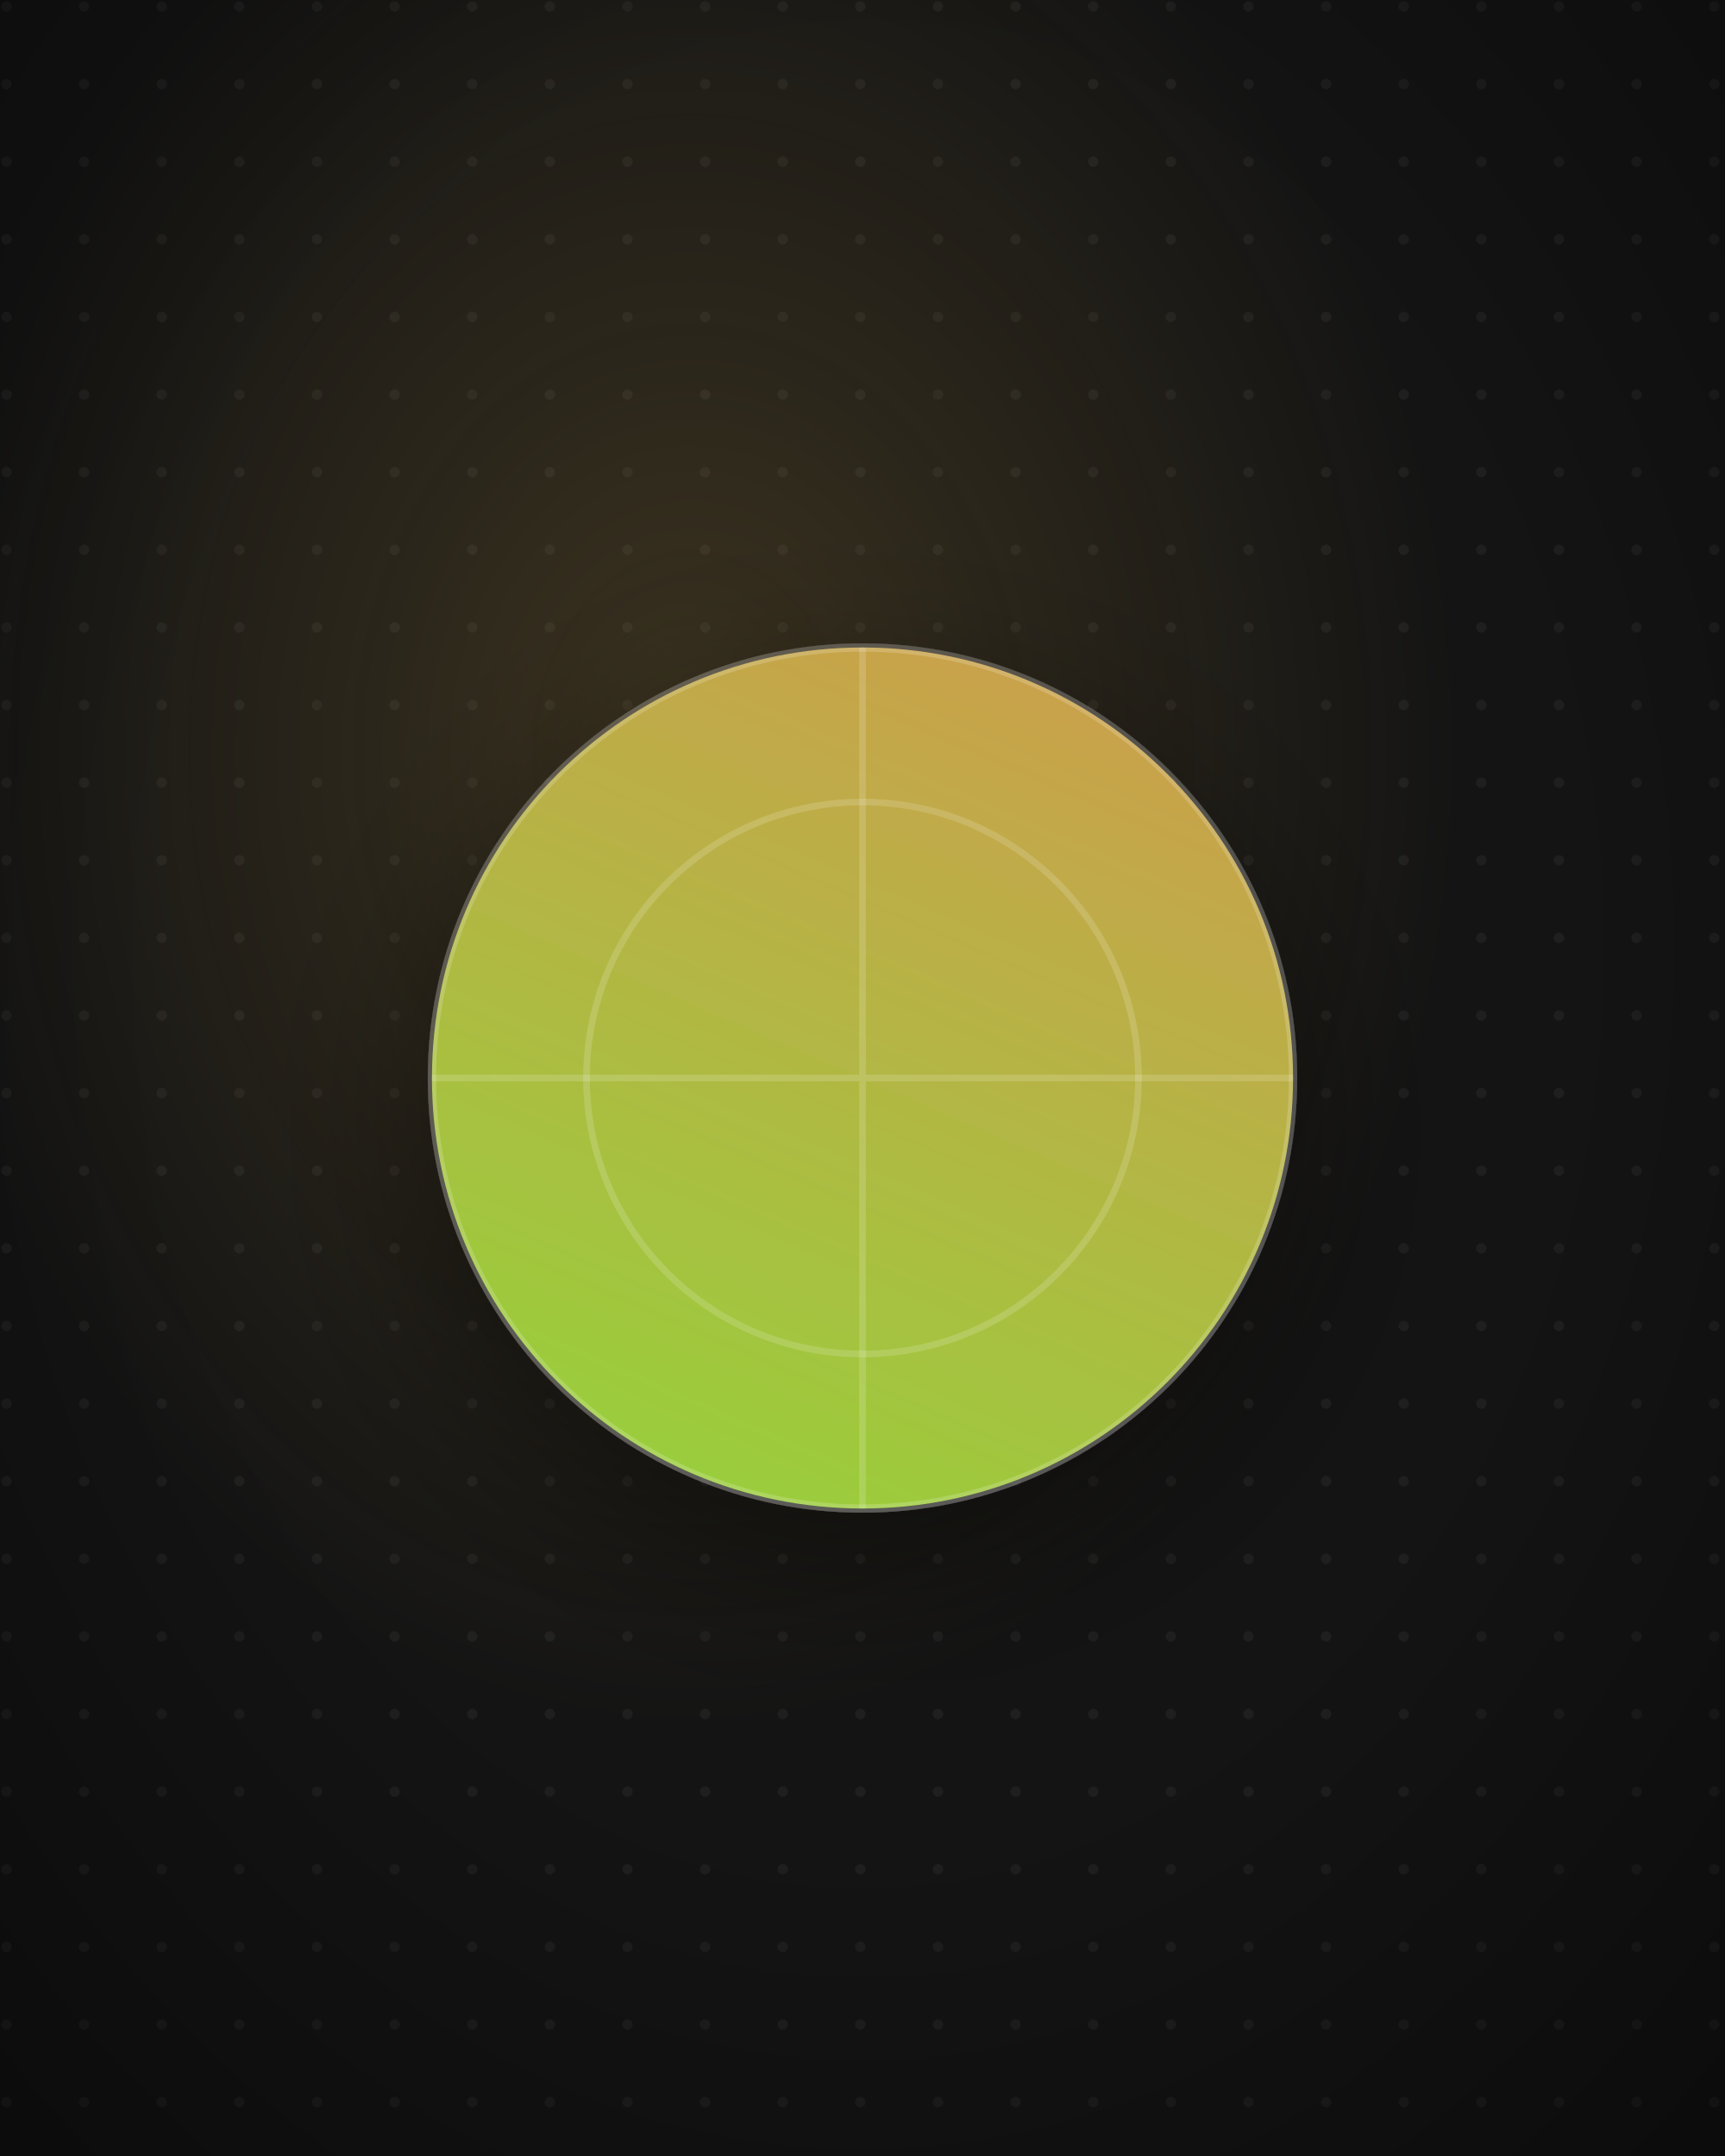
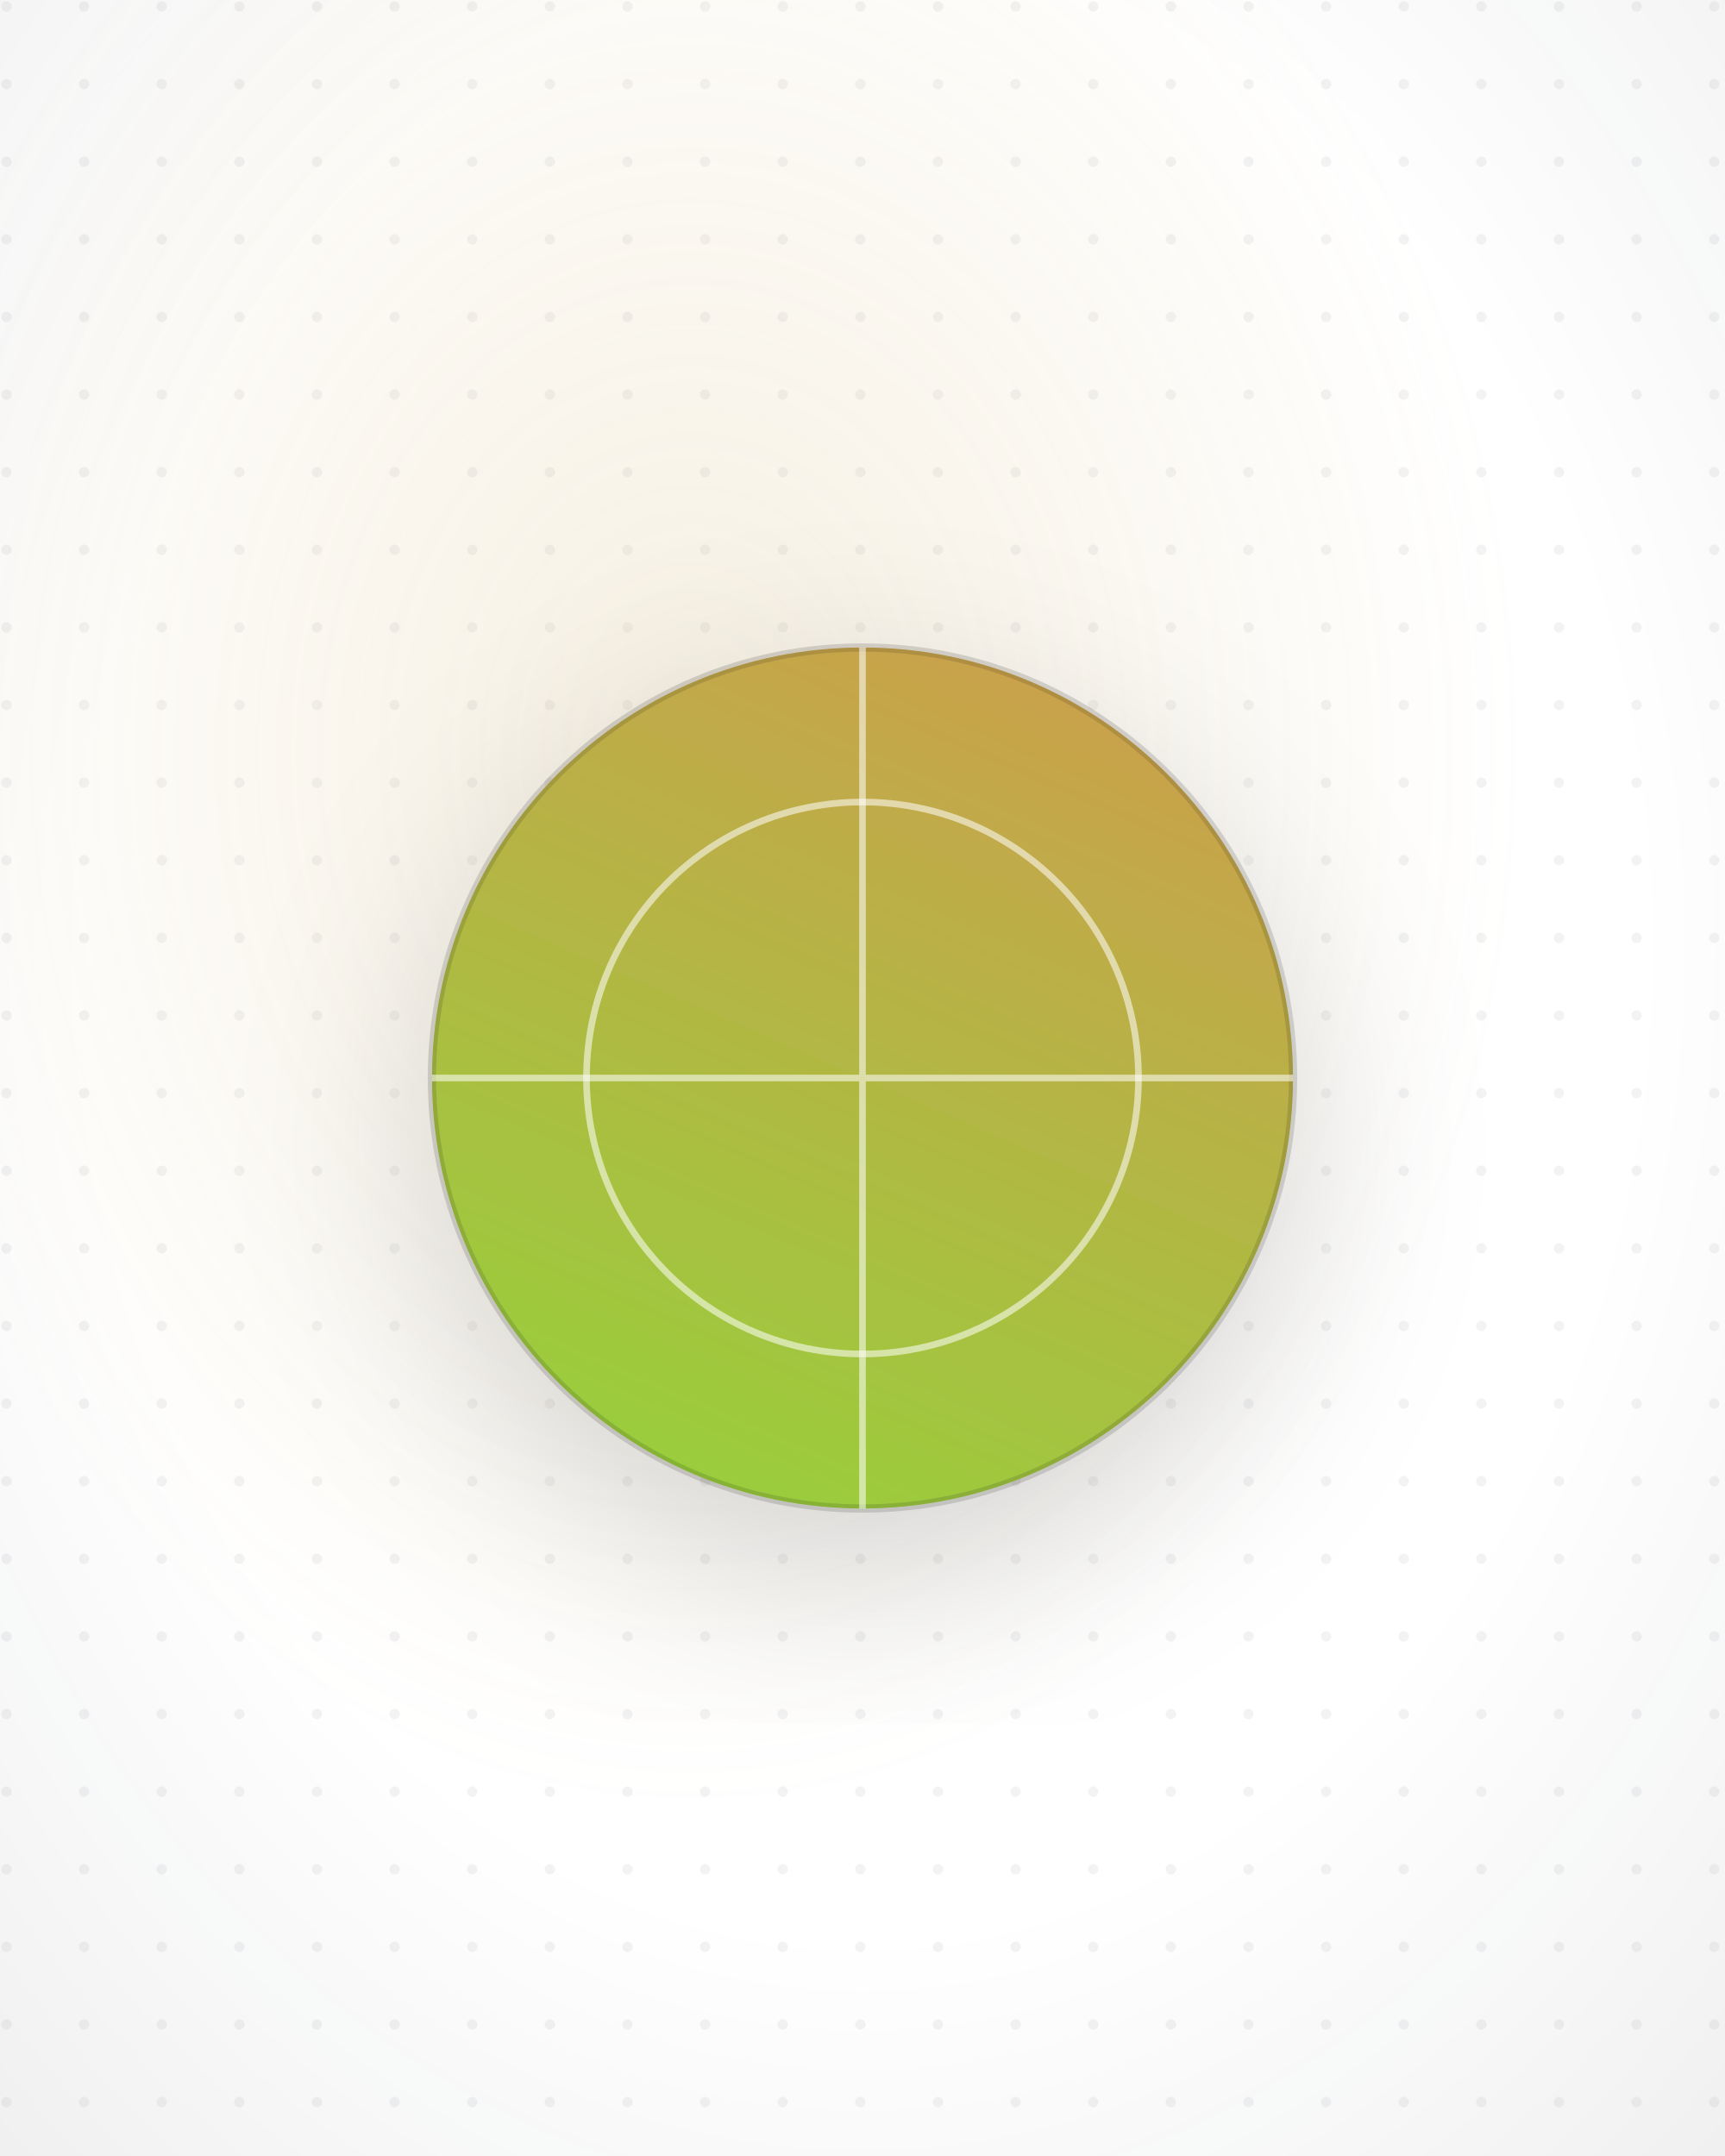
<svg xmlns="http://www.w3.org/2000/svg" viewBox="0 0 400 500" width="400" height="500" role="img" aria-label="Chilean Walnut Halves (500g)">
  <defs>
    <linearGradient id="accent" gradientTransform="rotate(113 .5 .5)">
      <stop offset="0" stop-color="#C9A24B" />
      <stop offset="1" stop-color="#9ACD3C" />
    </linearGradient>
    <radialGradient id="glow" cx="40%" cy="35%" r="75%">
-       <stop offset="0" stop-color="#C9A24B" stop-opacity=".22" />
-       <stop offset="60%" stop-color="#C9A24B" stop-opacity="0" />
+       <stop offset="0" stop-color="#C9A24B" stop-opacity=".16" />
+       <stop offset="65%" stop-color="#C9A24B" stop-opacity="0" />
    </radialGradient>
-     <radialGradient id="vig" cx="50%" cy="44%" r="75%">
-       <stop offset="55%" stop-color="#000" stop-opacity="0" />
-       <stop offset="100%" stop-color="#000" stop-opacity=".42" />
+     <radialGradient id="vig" cx="50%" cy="44%" r="78%">
+       <stop offset="58%" stop-color="#101314" stop-opacity="0" />
+       <stop offset="100%" stop-color="#101314" stop-opacity=".07" />
    </radialGradient>
    <pattern id="dots" width="18" height="18" patternUnits="userSpaceOnUse">
-       <circle cx="1.5" cy="1.5" r="1.2" fill="#ffffff" fill-opacity=".05" />
+       <circle cx="1.5" cy="1.5" r="1.2" fill="#101314" fill-opacity=".05" />
    </pattern>
-     <filter id="soft" x="-20%" y="-20%" width="140%" height="140%">
-       <feDropShadow dx="0" dy="10" stdDeviation="16" flood-color="#000" flood-opacity=".45" />
+     <filter id="soft" x="-25%" y="-25%" width="150%" height="150%">
+       <feDropShadow dx="0" dy="12" stdDeviation="18" flood-color="#101314" flood-opacity=".16" />
    </filter>
  </defs>
-   <rect width="400" height="500" fill="#141414" />
+   <rect width="400" height="500" fill="#FFFFFF" />
  <rect width="400" height="500" fill="url(#dots)" />
  <rect width="400" height="500" fill="url(#glow)" />
  <g filter="url(#soft)" transform="translate(200 250) scale(1.28) translate(-200 -232)">
-     <circle fill="url(#accent)" stroke="rgba(255,255,255,.18)" stroke-width="1.5" cx="200" cy="232" r="78" />
-     <circle stroke="rgba(255,255,255,.16)" fill="none" stroke-width="1.2" cx="200" cy="232" r="50" />
-     <path stroke="rgba(255,255,255,.16)" fill="none" stroke-width="1.2" d="M122 232 l156 0 M200 154 l0 156" />
+     <circle fill="url(#accent)" stroke="rgba(16,19,20,.14)" stroke-width="1.5" cx="200" cy="232" r="78" />
+     <circle stroke="rgba(255,255,255,.55)" fill="none" stroke-width="1.2" cx="200" cy="232" r="50" />
+     <path stroke="rgba(255,255,255,.55)" fill="none" stroke-width="1.2" d="M122 232 l156 0 M200 154 l0 156" />
  </g>
  <rect width="400" height="500" fill="url(#vig)" />
</svg>
